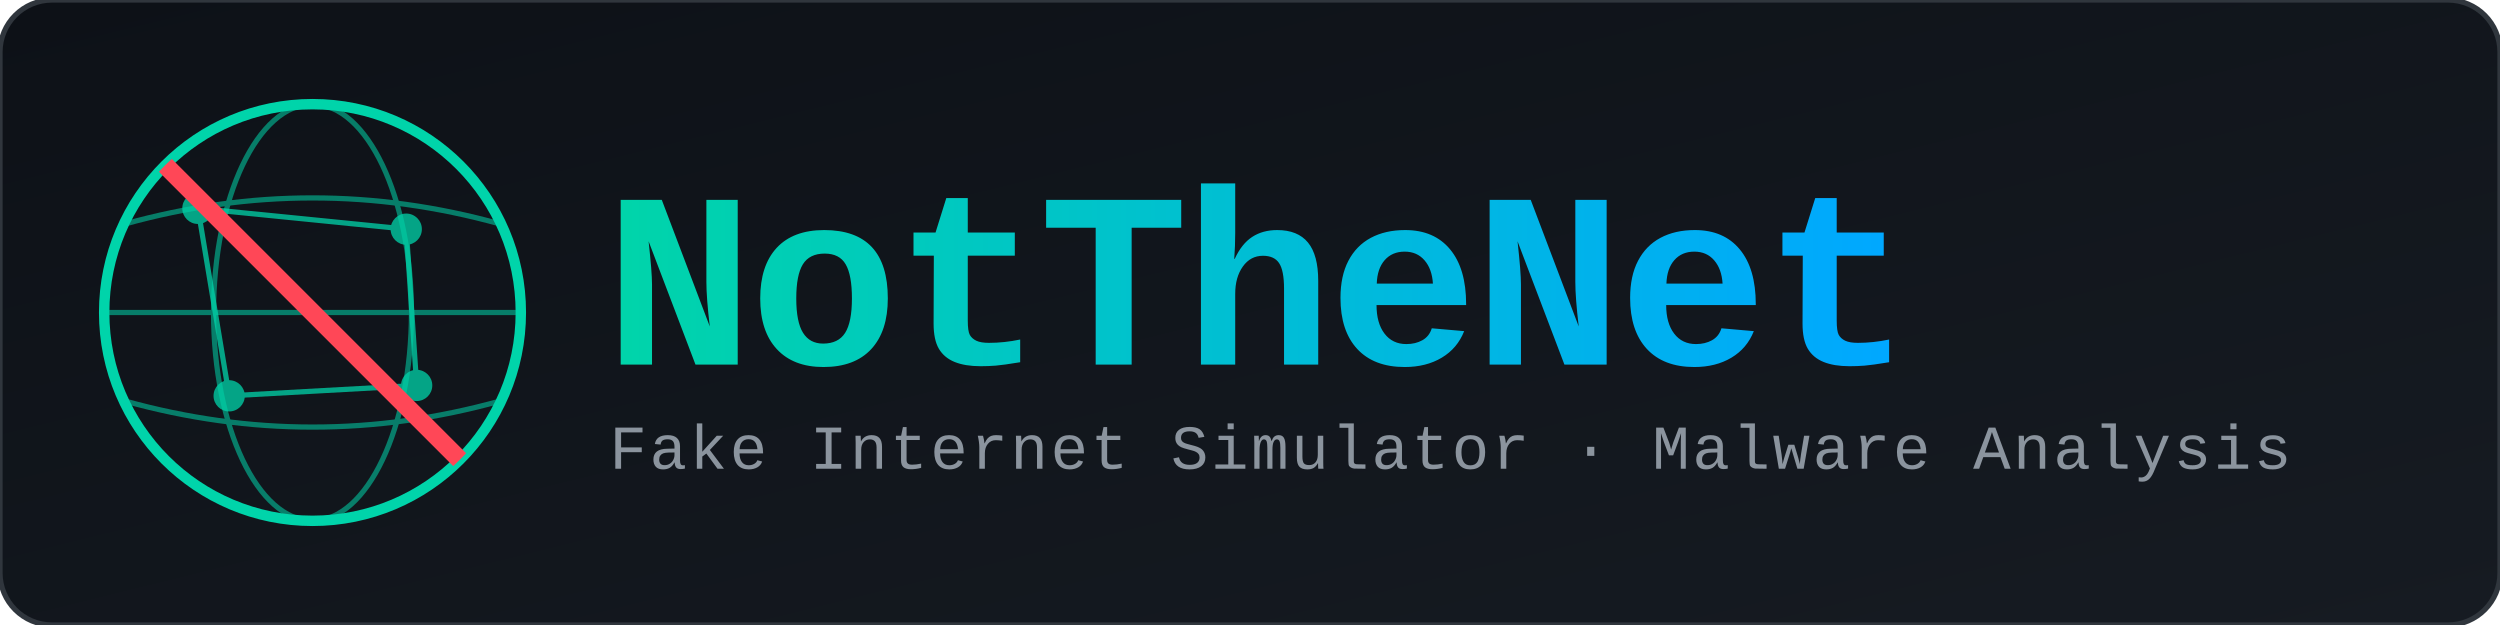
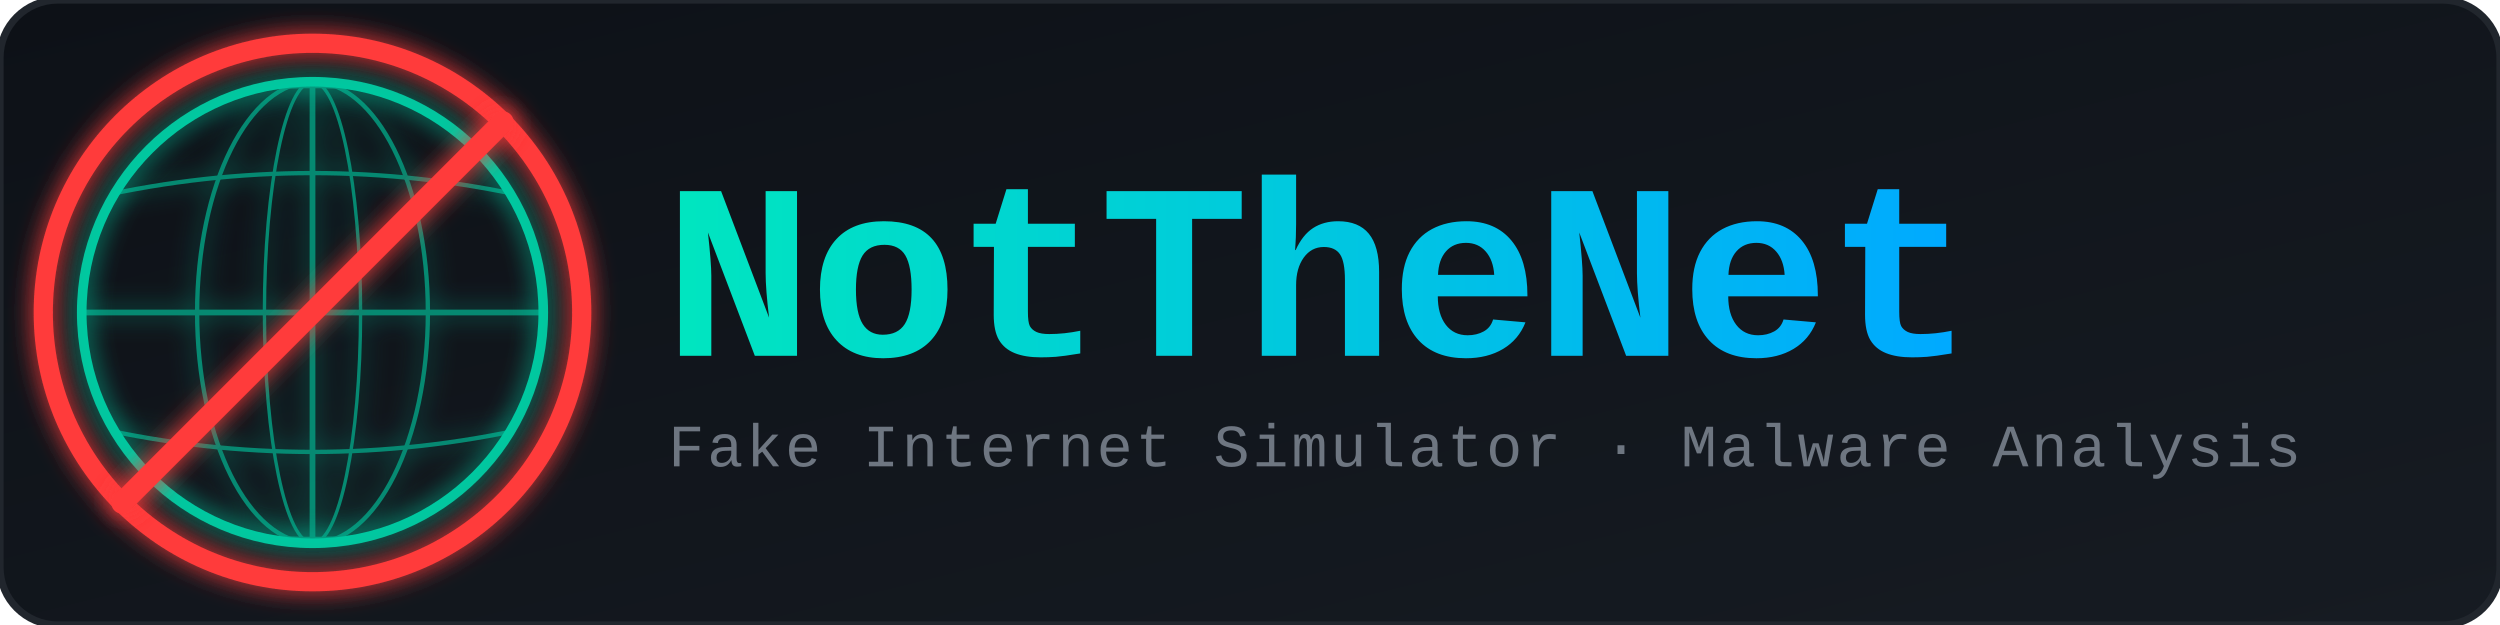
- <svg xmlns="http://www.w3.org/2000/svg" viewBox="0 0 480 120" width="480" height="120" role="img" aria-label="NotTheNet — Fake Internet Simulator">
+ <svg xmlns="http://www.w3.org/2000/svg" viewBox="0 0 520 130" width="520" height="130" role="img" aria-label="NotTheNet — Fake Internet Simulator">
  <defs>
-     <linearGradient id="ntn-bg" x1="0%" y1="0%" x2="100%" y2="100%">
+     <linearGradient id="bg" x1="0%" y1="0%" x2="100%" y2="100%">
      <stop offset="0%" stop-color="#0d1117" />
      <stop offset="100%" stop-color="#161b22" />
    </linearGradient>
-     <linearGradient id="ntn-text" x1="0%" y1="0%" x2="100%" y2="0%">
-       <stop offset="0%" stop-color="#00d4aa" />
-       <stop offset="100%" stop-color="#00a8ff" />
+     <linearGradient id="textgrad" x1="0%" y1="0%" x2="100%" y2="0%">
+       <stop offset="0%" stop-color="#00e5c0" />
+       <stop offset="100%" stop-color="#00aaff" />
    </linearGradient>
-     <clipPath id="ntn-globe-clip">
-       <circle cx="60" cy="60" r="40" />
+     <filter id="glow" x="-20%" y="-20%" width="140%" height="140%">
+       <feGaussianBlur in="SourceGraphic" stdDeviation="2.5" result="blur" />
+       <feMerge>
+         <feMergeNode in="blur" />
+         <feMergeNode in="SourceGraphic" />
+       </feMerge>
+     </filter>
+     <clipPath id="globeClip">
+       <circle cx="65" cy="65" r="48" />
    </clipPath>
  </defs>
-   <rect width="480" height="120" rx="10" fill="url(#ntn-bg)" />
-   <rect width="480" height="120" rx="10" fill="none" stroke="#30363d" stroke-width="1" />
-   <circle cx="60" cy="60" r="40" fill="none" stroke="#00d4aa" stroke-width="2" />
-   <g clip-path="url(#ntn-globe-clip)" opacity="0.55" stroke="#00d4aa" stroke-width="1" fill="none">
-     <line x1="20" y1="60" x2="100" y2="60" />
-     <path d="M 24 43 Q 60 33 96 43" />
-     <path d="M 24 77 Q 60 87 96 77" />
-     <ellipse cx="60" cy="60" rx="19" ry="40" />
+   <rect width="520" height="130" rx="12" fill="url(#bg)" />
+   <rect width="520" height="130" rx="12" fill="none" stroke="#21262d" stroke-width="1.5" />
+   <g clip-path="url(#globeClip)" filter="url(#glow)" stroke="#00c8a0" fill="none" opacity="0.65">
+     <line x1="17" y1="65" x2="113" y2="65" stroke-width="1.2" />
+     <path d="M 20 41 Q 65 31 110 41" stroke-width="0.9" />
+     <path d="M 33 22 Q 65 14 97 22" stroke-width="0.7" />
+     <path d="M 20 89 Q 65 99 110 89" stroke-width="0.9" />
+     <path d="M 33 108 Q 65 116 97 108" stroke-width="0.7" />
+     <line x1="65" y1="17" x2="65" y2="113" stroke-width="1.2" />
+     <ellipse cx="65" cy="65" rx="24" ry="48" stroke-width="0.9" />
+     <ellipse cx="65" cy="65" rx="10" ry="48" stroke-width="0.7" />
  </g>
-   <g clip-path="url(#ntn-globe-clip)" opacity="0.75">
-     <line x1="38" y1="40" x2="78" y2="44" stroke="#00d4aa" stroke-width="1" />
-     <line x1="78" y1="44" x2="80" y2="74" stroke="#00d4aa" stroke-width="1" />
-     <line x1="38" y1="40" x2="44" y2="76" stroke="#00d4aa" stroke-width="1" />
-     <line x1="44" y1="76" x2="80" y2="74" stroke="#00d4aa" stroke-width="1" />
-     <circle cx="38" cy="40" r="3" fill="#00d4aa" />
-     <circle cx="78" cy="44" r="3" fill="#00d4aa" />
-     <circle cx="44" cy="76" r="3" fill="#00d4aa" />
-     <circle cx="80" cy="74" r="3" fill="#00d4aa" />
-   </g>
-   <line x1="31" y1="31" x2="89" y2="89" stroke="#ff4757" stroke-width="3.5" stroke-linecap="round" clip-path="url(#ntn-globe-clip)" />
-   <text x="116" y="70" font-family="'Courier New', Courier, monospace" font-size="48" font-weight="bold" fill="url(#ntn-text)" letter-spacing="-1">NotTheNet</text>
-   <text x="117" y="90" font-family="'Courier New', Courier, monospace" font-size="12" fill="#8b949e" letter-spacing="0.5">Fake Internet Simulator  ·  Malware Analysis</text>
+   <circle cx="65" cy="65" r="48" fill="none" stroke="#00c8a0" stroke-width="2" filter="url(#glow)" />
+   <circle cx="65" cy="65" r="56" fill="none" stroke="#ff3b3b" stroke-width="4" filter="url(#glow)" />
+   <line x1="104.6" y1="25.4" x2="25.4" y2="104.6" stroke="#ff3b3b" stroke-width="4.5" stroke-linecap="round" filter="url(#glow)" />
+   <text x="138" y="74" font-family="'Courier New', Courier, monospace" font-size="52" font-weight="bold" fill="url(#textgrad)" letter-spacing="-1">NotTheNet</text>
+   <text x="139" y="97" font-family="'Courier New', Courier, monospace" font-size="12.5" fill="#6e7681" letter-spacing="0.6">Fake Internet Simulator  ·  Malware Analysis</text>
</svg>
